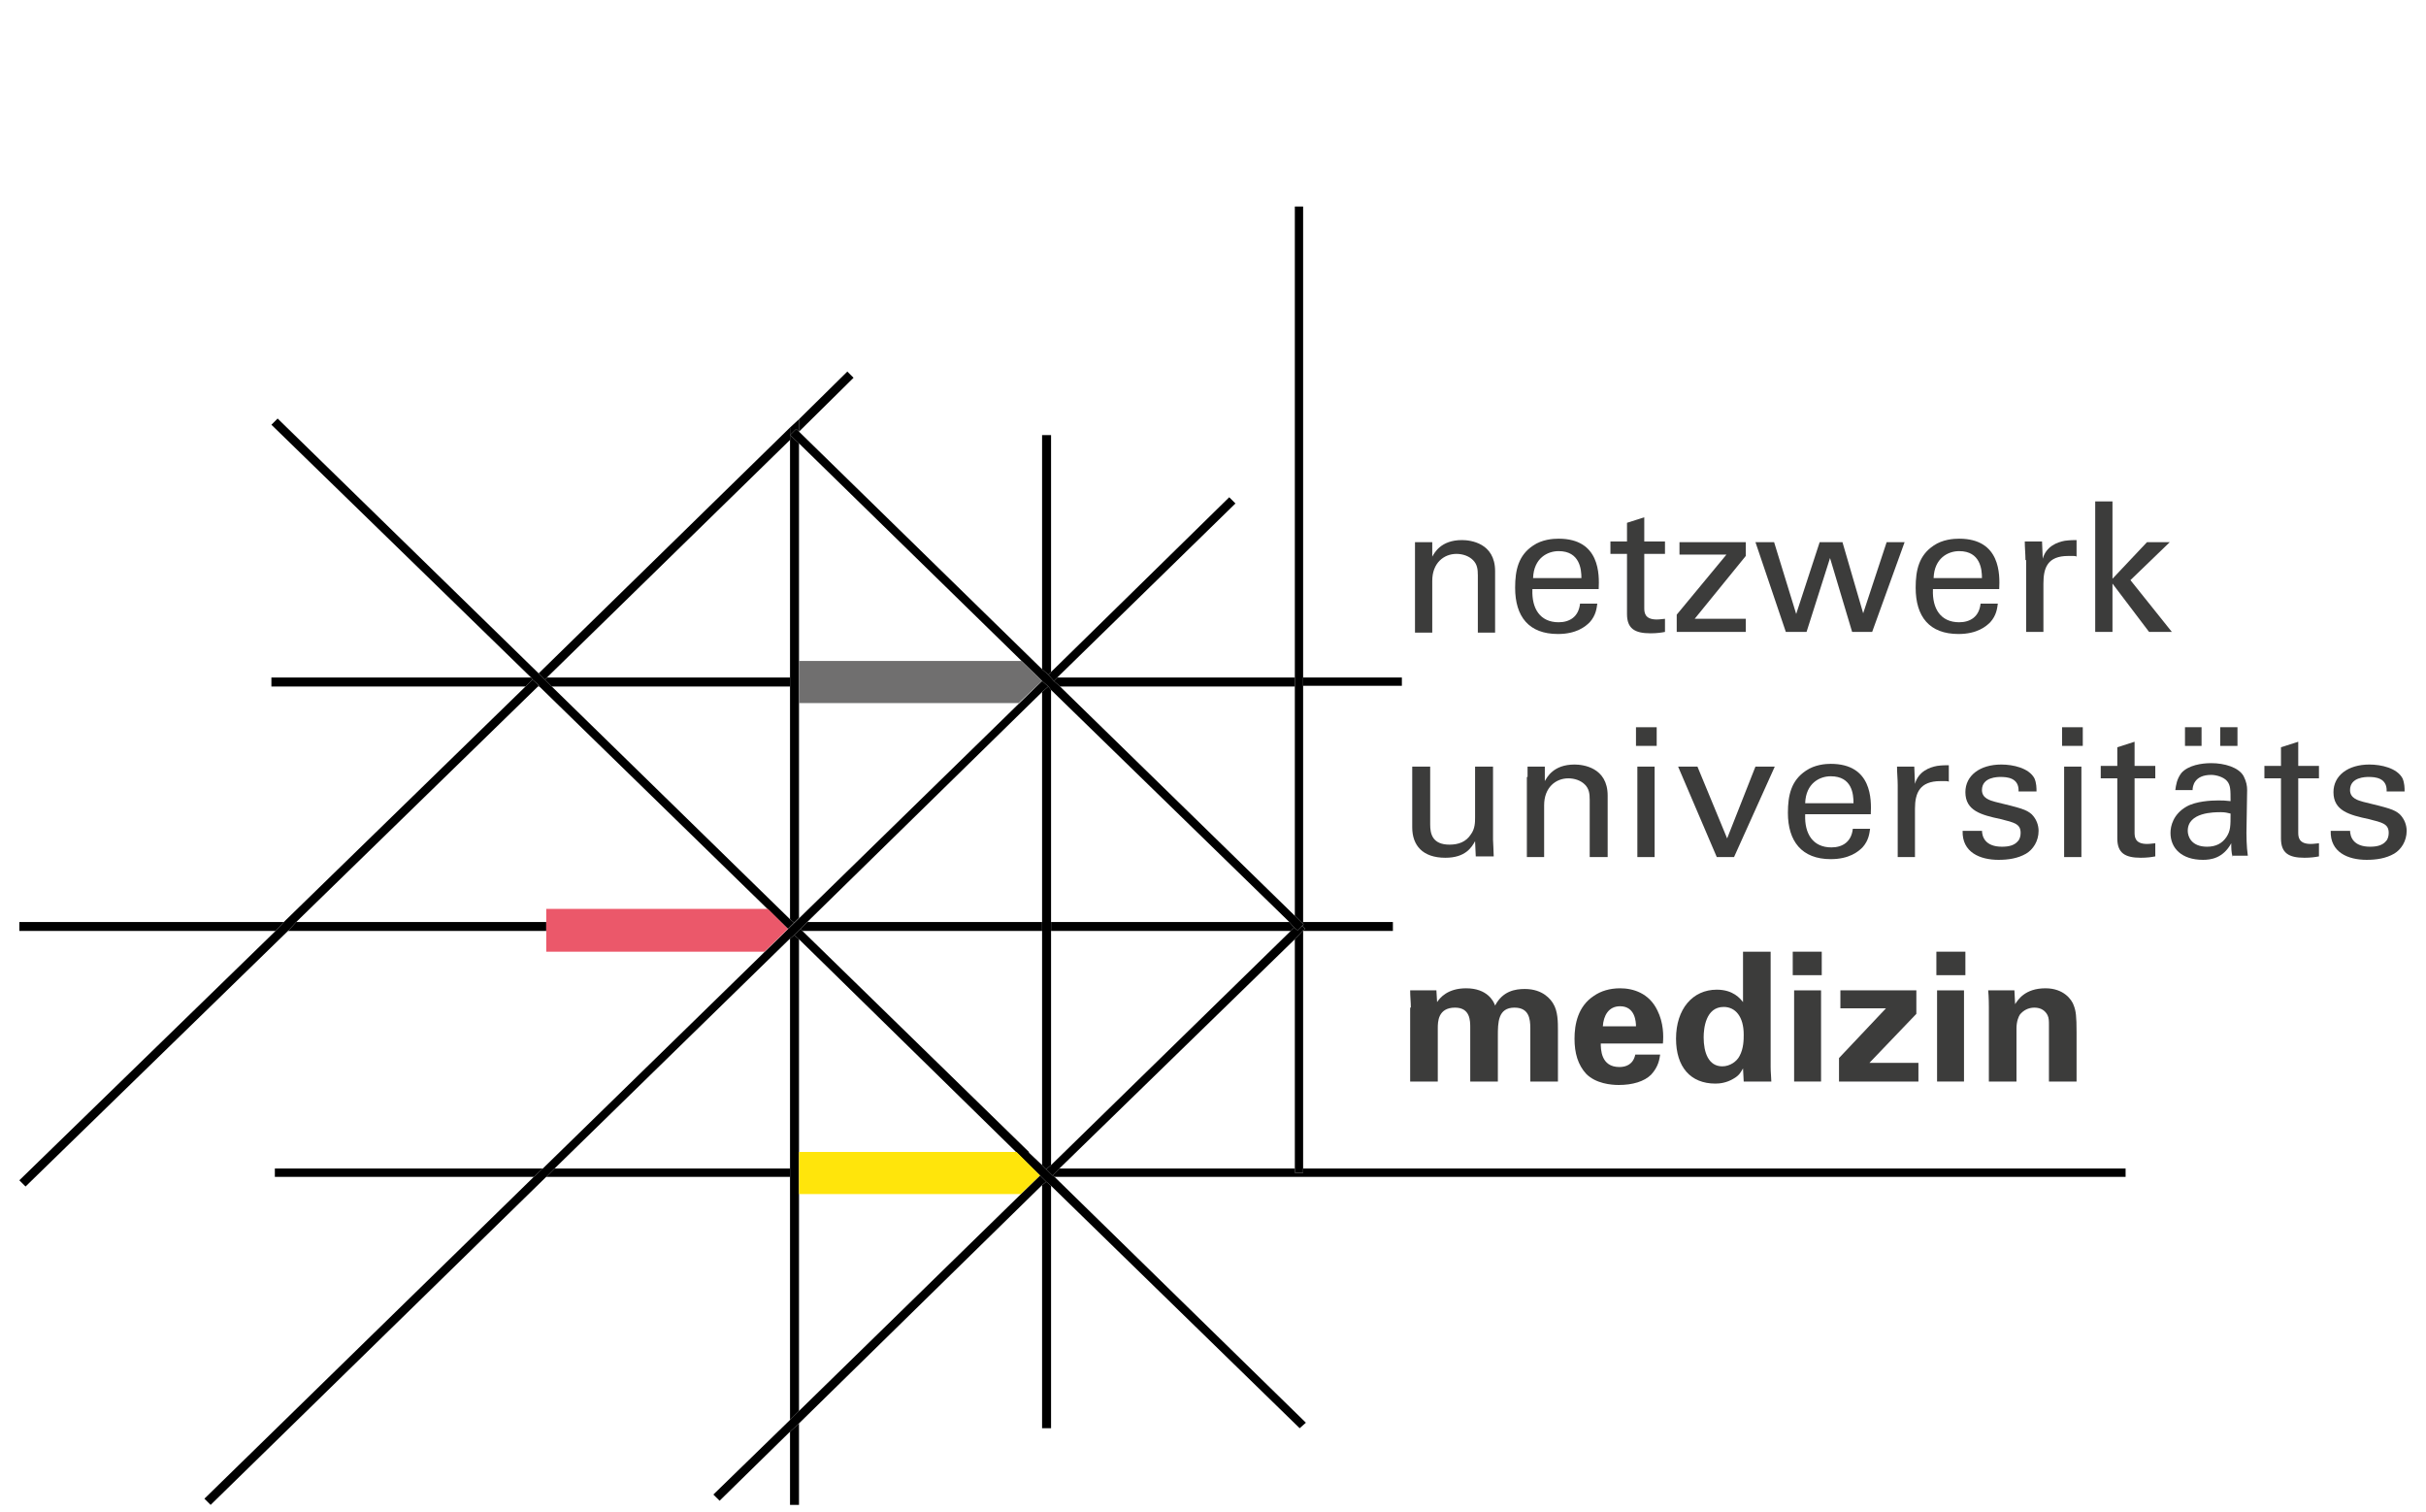
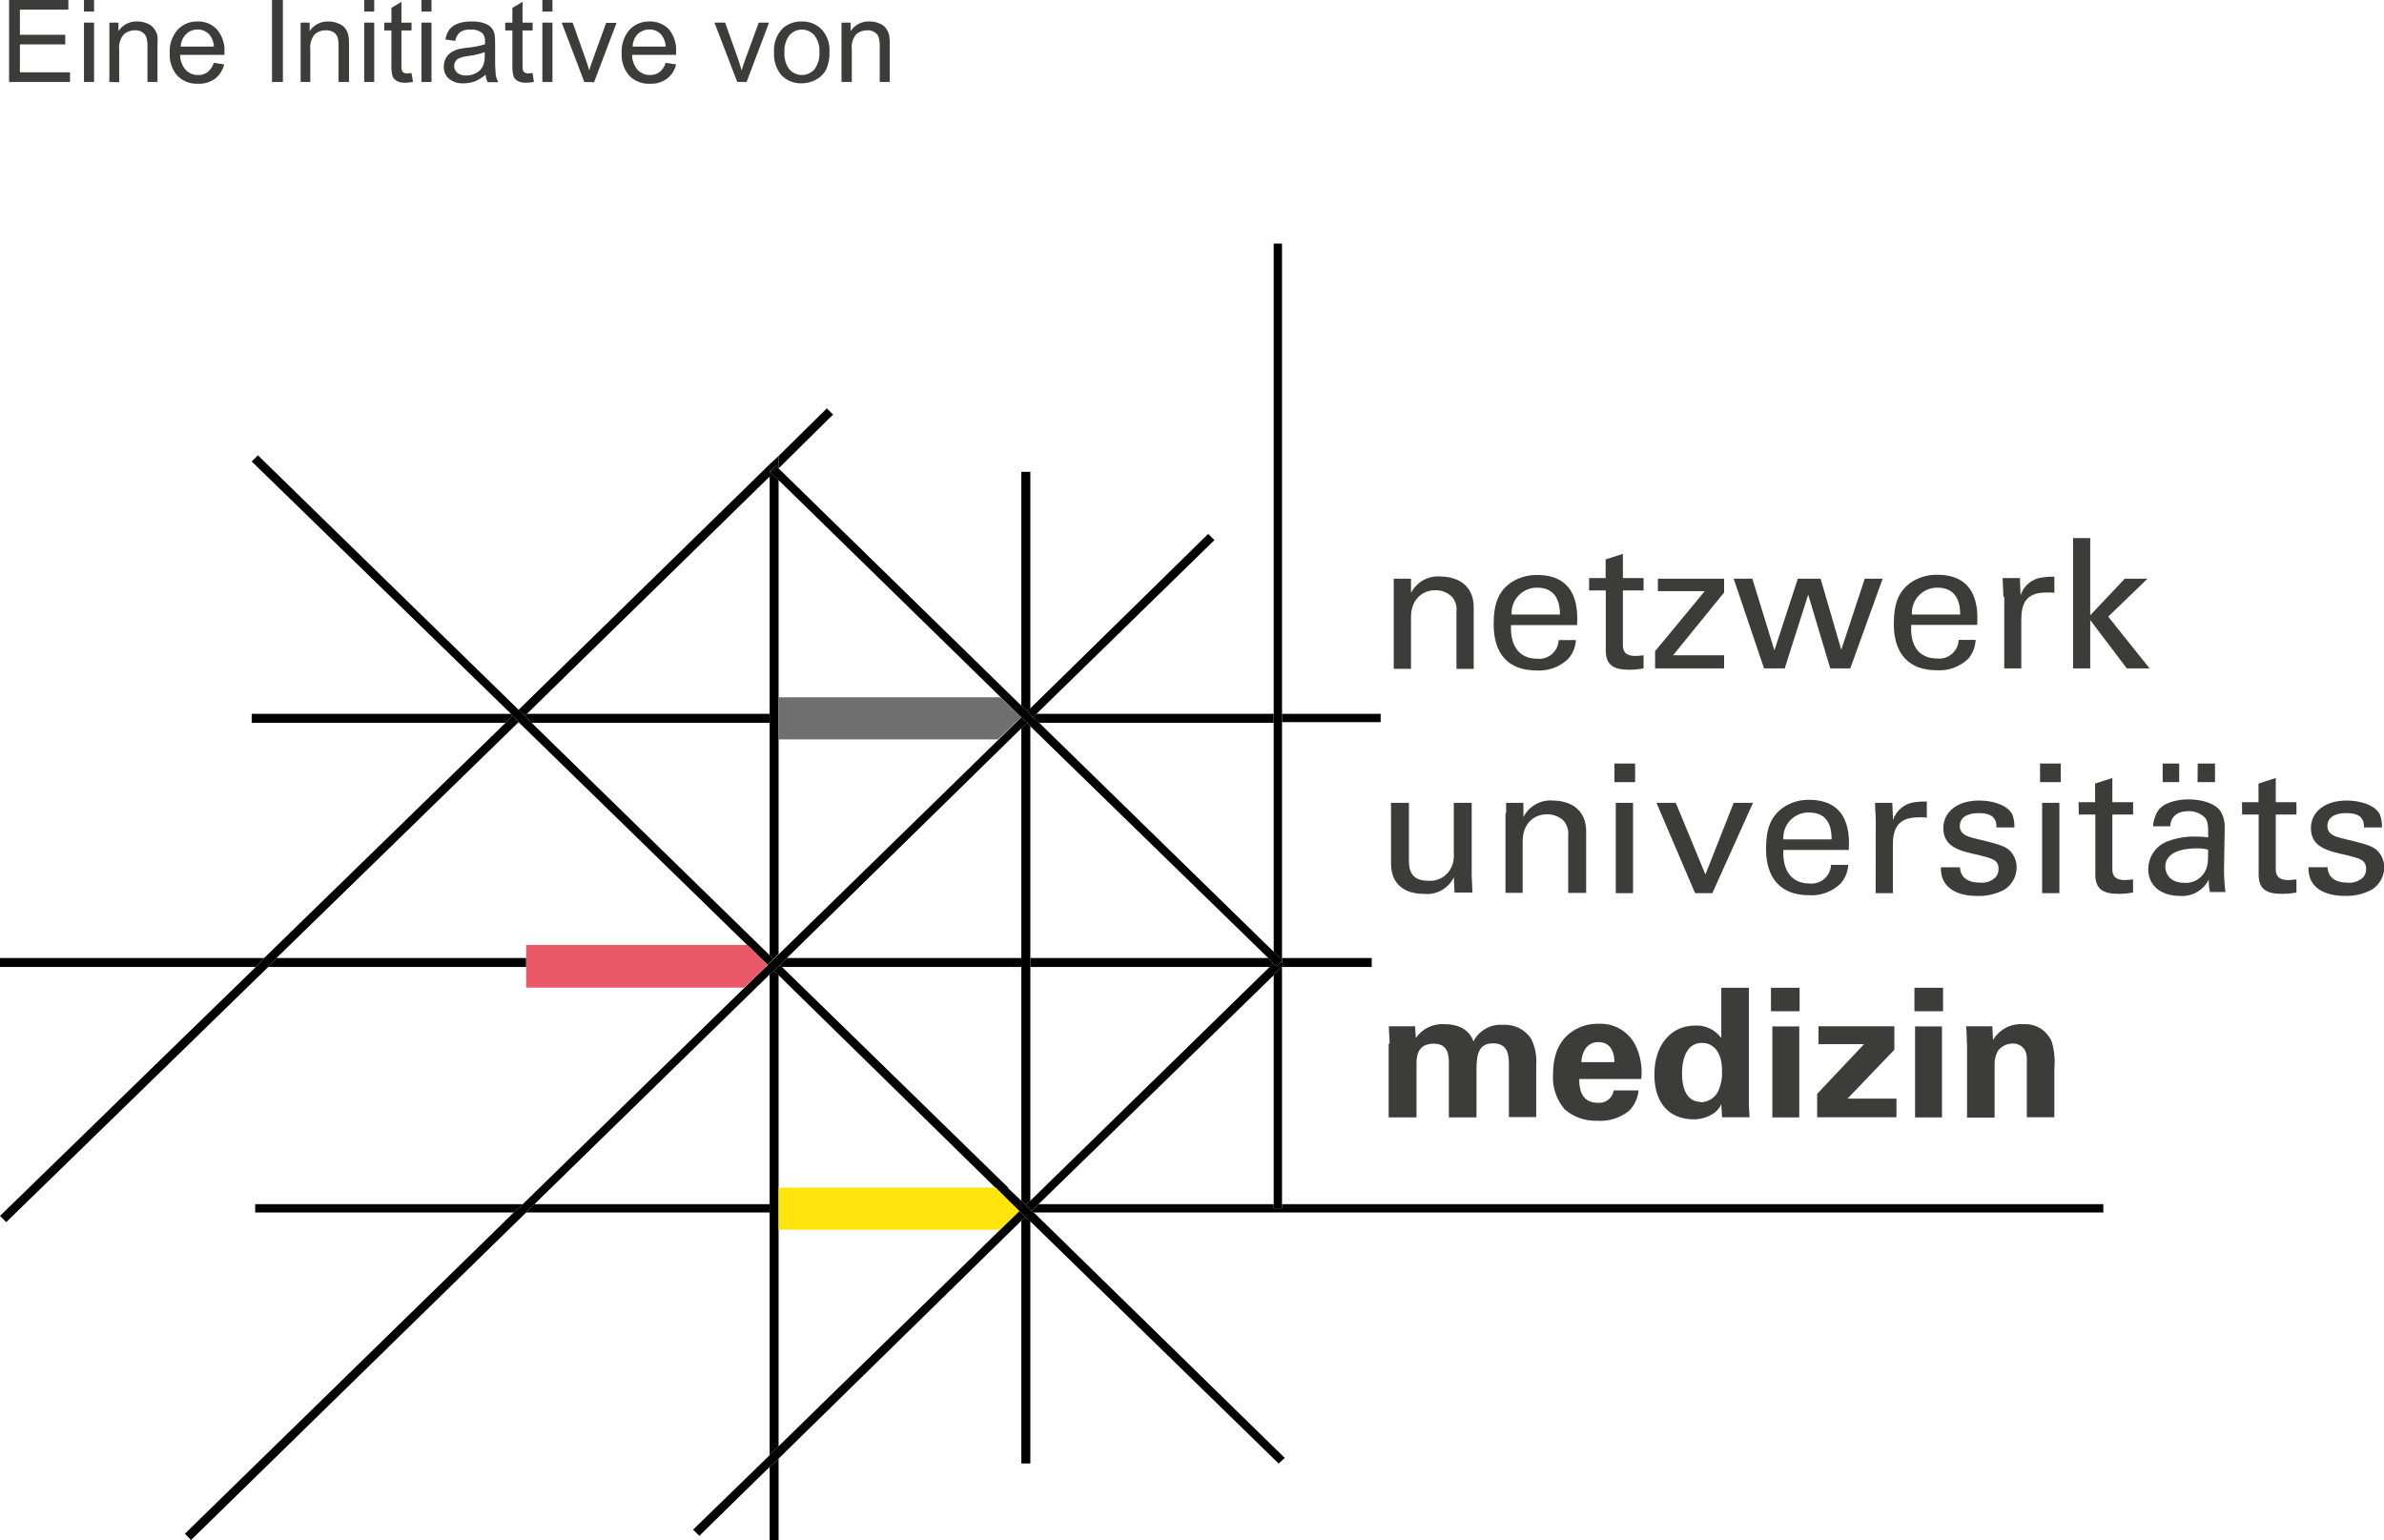
- <svg xmlns="http://www.w3.org/2000/svg" xmlns:xlink="http://www.w3.org/1999/xlink" version="1.1" id="Ebene_1" x="0px" y="0px" viewBox="0 0 351.3 218.8" style="enable-background:new 0 0 351.3 218.8;" xml:space="preserve">
-   <style type="text/css">
- 	.st0{clip-path:url(#SVGID_2_);fill:#3C3C3B;}
- 	.st1{clip-path:url(#SVGID_2_);}
- 	.st2{clip-path:url(#SVGID_2_);fill:#FFE50B;}
- 	.st3{clip-path:url(#SVGID_2_);fill:#EB586A;}
- 	.st4{clip-path:url(#SVGID_2_);fill:#706F6F;}
- </style>
-   <g>
-     <defs>
-       <rect id="SVGID_1_" x="-10.8" y="29.9" width="373" height="223" />
-     </defs>
-     <clipPath id="SVGID_2_">
-       <use xlink:href="#SVGID_1_" style="overflow:visible;" />
-     </clipPath>
-     <path class="st0" d="M204.9,80l0-1.5h2.5l0,2.1c0.3-0.5,1.2-2.4,4.3-2.4c1.2,0,4.8,0.4,4.8,4.5v8.9H214v-8.3c0-0.9-0.1-1.6-0.7-2.2   c-0.6-0.6-1.5-0.9-2.4-0.9c-1.8,0-3.5,1.3-3.5,3.9v7.5h-2.5V80z" />
-     <path class="st0" d="M221.9,85.4c-0.1,2.7,1.1,4.7,3.8,4.7c1.6,0,2.9-0.8,3.1-2.7h2.5c-0.1,0.7-0.2,1.7-1.1,2.7   c-0.6,0.6-1.9,1.7-4.6,1.7c-4.2,0-6.2-2.5-6.2-6.7c0-2.6,0.5-4.7,2.6-6.1c1.3-0.9,2.9-1,3.7-1c6,0,5.9,5.2,5.8,7.3H221.9z    M229,83.7c0-1.2-0.2-3.9-3.3-3.9c-1.6,0-3.6,1-3.7,3.9H229z" />
-     <path class="st0" d="M233.2,78.4h2.4v-2.7l2.5-0.8v3.5h3v1.8h-3V88c0,0.6,0,1.7,1.8,1.7c0.5,0,1-0.1,1.2-0.1v1.9   c-0.5,0.1-1.2,0.2-2.1,0.2c-2.3,0-3.4-0.7-3.4-2.8v-8.7h-2.4V78.4z" />
-     <polygon class="st0" points="242.8,89 250,80.3 243.2,80.3 243.2,78.5 252.8,78.5 252.8,80.5 245.4,89.6 252.8,89.6 252.8,91.5    242.8,91.5  " />
-     <polygon class="st0" points="256.9,78.5 260.1,88.9 263.5,78.5 266.8,78.5 269.8,88.8 273.2,78.5 275.8,78.5 271.1,91.5    268.2,91.5 265,80.8 261.6,91.5 258.6,91.5 254.2,78.5  " />
-     <path class="st0" d="M279.9,85.4c-0.1,2.7,1.1,4.7,3.8,4.7c1.6,0,2.9-0.8,3.1-2.7h2.5c-0.1,0.7-0.2,1.7-1.1,2.7   c-0.6,0.6-1.9,1.7-4.6,1.7c-4.2,0-6.2-2.5-6.2-6.7c0-2.6,0.5-4.7,2.6-6.1c1.3-0.9,2.9-1,3.7-1c6,0,5.9,5.2,5.8,7.3H279.9z    M287,83.7c0-1.2-0.2-3.9-3.3-3.9c-1.6,0-3.6,1-3.7,3.9H287z" />
-     <path class="st0" d="M293.3,81.1c0-0.9-0.1-1.8-0.1-2.7h2.5l0.1,2.5c0.5-1.8,2.1-2.4,3.2-2.6c0.8-0.1,1.3-0.1,1.7-0.1v2.4   c-0.1-0.1-0.3-0.1-0.5-0.1c-0.2,0-0.4,0-0.7,0c-3,0-3.6,1.7-3.6,4v7h-2.5V81.1z" />
-     <polygon class="st0" points="303.4,72.6 305.9,72.6 305.9,83.8 310.9,78.5 314.2,78.5 308.5,84 314.5,91.5 311.2,91.5 305.9,84.5    305.9,91.5 303.4,91.5  " />
-     <path class="st0" d="M207.1,111v8.4c0,1.3,0.3,2.9,2.8,2.9c1.3,0,2.4-0.4,3.1-1.5c0.6-0.8,0.6-1.8,0.6-2.4V111h2.6v10.6   c0,0.3,0.1,1.7,0.1,2.4h-2.6l-0.1-2.2c-0.5,0.9-1.4,2.4-4.3,2.4c-3.3,0-4.8-1.8-4.8-4.4V111H207.1z" />
-     <path class="st0" d="M221.2,112.5l0-1.5h2.5l0,2.1c0.3-0.5,1.2-2.4,4.3-2.4c1.2,0,4.8,0.4,4.8,4.5v8.9h-2.6v-8.3   c0-0.9-0.1-1.6-0.7-2.2c-0.6-0.6-1.5-0.9-2.4-0.9c-1.8,0-3.5,1.3-3.5,3.9v7.5h-2.5V112.5z" />
-     <path class="st0" d="M236.9,105.3h3v2.7h-3V105.3z M237.1,111h2.5v13.1h-2.5V111z" />
-     <polygon class="st0" points="243,111 245.8,111 250.1,121.4 254.2,111 257,111 251.1,124.1 248.6,124.1  " />
-     <path class="st0" d="M261.4,118c-0.1,2.7,1.1,4.7,3.8,4.7c1.6,0,2.9-0.8,3.1-2.7h2.5c-0.1,0.7-0.2,1.7-1.1,2.7   c-0.6,0.6-1.9,1.7-4.6,1.7c-4.2,0-6.2-2.6-6.2-6.7c0-2.6,0.5-4.7,2.6-6.1c1.3-0.9,2.9-1,3.6-1c6,0,5.9,5.2,5.8,7.3H261.4z    M268.4,116.3c0-1.3-0.2-3.9-3.3-3.9c-1.6,0-3.6,1-3.7,3.9H268.4z" />
-     <path class="st0" d="M274.8,113.7c0-0.9-0.1-1.8-0.1-2.7h2.5l0.1,2.5c0.5-1.8,2.1-2.4,3.2-2.6c0.7-0.1,1.3-0.1,1.7-0.1v2.4   c-0.1-0.1-0.3-0.1-0.5-0.1c-0.2,0-0.4,0-0.7,0c-3,0-3.7,1.7-3.7,4v7h-2.5V113.7z" />
-     <path class="st0" d="M287,120.2c0,1,0.5,2.4,2.9,2.4c1,0,1.8-0.2,2.3-0.8c0.3-0.3,0.4-0.8,0.4-1.2c0-1.3-0.9-1.5-2.9-2   c-2.8-0.6-5.1-1.2-5.1-3.9c0-2.4,2.1-4,5.2-4c1.7,0,4,0.5,4.8,2c0.3,0.7,0.3,1.4,0.3,1.9h-2.6c0.1-2-1.7-2.1-2.6-2.1   c-0.4,0-2.7,0-2.7,1.9c0,1.2,1.2,1.5,1.9,1.7c3.7,0.9,4.5,1.1,5.3,1.8c0.7,0.7,1,1.6,1,2.4c0,1.5-0.8,2.7-1.8,3.3   c-1.2,0.7-2.6,0.9-4,0.9c-2.7,0-5.3-1.1-5.2-4.2H287z" />
-     <path class="st0" d="M298.6,105.3h3v2.7h-3V105.3z M298.9,111h2.5v13.1h-2.5V111z" />
-     <path class="st0" d="M304.2,110.9h2.4v-2.7l2.5-0.8v3.5h3v1.8h-3v7.8c0,0.6,0,1.7,1.8,1.7c0.5,0,1-0.1,1.2-0.1v1.9   c-0.5,0.1-1.2,0.2-2.1,0.2c-2.3,0-3.4-0.7-3.4-2.8v-8.7h-2.4V110.9z" />
-     <path class="st0" d="M323.3,124.1c-0.2-0.7-0.2-1.3-0.2-2c-1.2,2.2-3,2.4-4.1,2.4c-3.1,0-4.7-1.7-4.7-3.9c0-1,0.4-2.7,2.3-3.8   c1.4-0.8,3.6-0.9,4.6-0.9c0.6,0,1,0,1.8,0.1c0-1.6,0-2.3-0.5-2.9c-0.5-0.6-1.6-0.9-2.3-0.9c-2.5,0-2.7,1.7-2.7,2.2H315   c0.1-0.7,0.2-1.6,0.9-2.5c1-1.1,2.9-1.4,4.3-1.4c1.9,0,4,0.6,4.7,1.9c0.4,0.8,0.5,1.4,0.5,2l-0.1,6.2c0,0.2,0,2,0.2,3.3H323.3z    M316.4,105.3h2.4v2.7h-2.4V105.3z M321.6,117.6c-1,0-4.8,0-4.8,2.7c0,0.8,0.5,2.3,2.8,2.3c1.3,0,2.2-0.5,2.8-1.4   c0.6-0.9,0.6-1.6,0.6-3.4C322.6,117.7,322.2,117.6,321.6,117.6 M321.5,105.3h2.5v2.7h-2.5V105.3z" />
-     <path class="st0" d="M327.9,110.9h2.4v-2.7l2.5-0.8v3.5h3v1.8h-3v7.8c0,0.6,0,1.7,1.8,1.7c0.5,0,1-0.1,1.2-0.1v1.9   c-0.5,0.1-1.2,0.2-2.1,0.2c-2.3,0-3.4-0.7-3.4-2.8v-8.7h-2.4V110.9z" />
-     <path class="st0" d="M340.3,120.2c0,1,0.5,2.4,2.9,2.4c1,0,1.8-0.2,2.3-0.8c0.3-0.3,0.4-0.8,0.4-1.2c0-1.3-0.9-1.5-2.9-2   c-2.8-0.6-5.1-1.2-5.1-3.9c0-2.4,2.1-4,5.2-4c1.7,0,4,0.5,4.8,2c0.3,0.7,0.3,1.4,0.3,1.9h-2.6c0.1-2-1.7-2.1-2.6-2.1   c-0.4,0-2.7,0-2.7,1.9c0,1.2,1.2,1.5,1.9,1.7c3.7,0.9,4.5,1.1,5.3,1.8c0.7,0.7,1,1.6,1,2.4c0,1.5-0.8,2.7-1.8,3.3   c-1.2,0.7-2.6,0.9-4,0.9c-2.7,0-5.3-1.1-5.2-4.2H340.3z" />
-     <path class="st0" d="M204.3,145.9c0-0.8-0.1-1.6-0.1-2.5h3.8l0.1,1.7c0.4-0.6,1.5-2,4.2-2c3.1,0,4,1.9,4.2,2.5   c1.1-2.1,2.9-2.4,4.3-2.4c2.7,0,3.8,1.6,4.1,2.1c0.7,1.1,0.7,2.7,0.7,3.9v7.4h-4v-7.7c0-1.4-0.2-3-2.3-3c-2.4,0-2.4,2.2-2.4,4.1   v6.6h-4v-7.8c0-1,0-2.9-2.2-2.9c-2.5,0-2.5,2.1-2.5,3v7.7h-4V145.9z" />
-     <path class="st0" d="M231.8,151c0,0.9,0,3.5,2.7,3.5c1,0,2-0.4,2.3-1.8h3.6c-0.1,0.6-0.2,1.7-1.3,2.9c-1,1-2.7,1.5-4.7,1.5   c-1.1,0-3.3-0.2-4.7-1.6c-1.2-1.3-1.7-3-1.7-5.1c0-2.1,0.5-4.7,2.8-6.2c1-0.7,2.3-1.1,3.8-1.1c1.9,0,4.2,0.7,5.4,3.2   c0.9,1.8,0.9,3.7,0.8,4.8H231.8z M236.9,148.6c0-0.6-0.1-2.9-2.3-2.9c-1.7,0-2.4,1.4-2.5,2.9H236.9z" />
-     <path class="st0" d="M252.4,137.8h4v16.7c0,0.8,0.1,1.6,0.1,2.1h-4l-0.1-1.9c-0.3,0.5-0.5,1-1.4,1.5c-1,0.6-2,0.7-2.6,0.7   c-3.6,0-5.7-2.4-5.7-6.5c0-4.3,2.4-7.1,5.9-7.1c2.4,0,3.4,1.3,3.8,1.8V137.8z M249.4,154.4c1.1,0,2.1-0.7,2.5-1.5   c0.6-1.1,0.6-2.4,0.6-3.1c0-2.6-1.2-4-2.9-4c-2.6,0-2.9,3.1-2.9,4.4C246.7,152.4,247.4,154.4,249.4,154.4" />
-     <path class="st0" d="M259.6,137.8h4.2v3.4h-4.2V137.8z M259.8,143.4h3.9v13.2h-3.9V143.4z" />
-     <polygon class="st0" points="266.3,153.2 273.1,146 266.5,146 266.5,143.4 277.5,143.4 277.5,146.8 270.7,153.9 277.8,153.9    277.8,156.6 266.3,156.6  " />
-     <path class="st0" d="M280.4,137.8h4.2v3.4h-4.2V137.8z M280.5,143.4h3.9v13.2h-3.9V143.4z" />
-     <path class="st0" d="M288,145.8c0-0.1,0-1.5-0.1-2.4h3.8l0.1,2c0.4-0.6,1.4-2.3,4.4-2.3c2.6,0,3.8,1.6,4.1,2.5   c0.3,0.8,0.4,1.5,0.4,3.9v7.1h-4v-8.2c0-0.5,0-1-0.2-1.4c-0.3-0.6-0.9-1.1-1.9-1.1c-0.9,0-1.6,0.4-2.1,1c-0.2,0.3-0.5,1-0.5,2v7.7   h-4V145.8z" />
-     <polygon class="st1" points="78,99.2 77.9,99.4 78.1,99.4  " />
-     <polygon class="st1" points="153.5,99.4 187.5,99.4 187.5,98.1 153.1,98.1 152.6,98.6  " />
-     <polygon class="st1" points="114.4,98.1 79.2,98.1 78.9,98.4 79.9,99.4 114.4,99.4  " />
-     <polygon class="st1" points="76.9,98.1 39.3,98.1 39.3,99.4 76.1,99.4 77.1,98.4  " />
-     <rect x="188.7" y="98.1" class="st1" width="14.3" height="1.2" />
-     <polygon class="st1" points="152.2,134.8 186.9,134.8 187.4,134.3 186.7,133.5 152.2,133.5  " />
-     <polygon class="st1" points="42.9,133.5 41.7,134.8 79.1,134.8 79.1,133.5  " />
-     <polygon class="st1" points="150.9,133.5 116.9,133.5 115.9,134.5 116.2,134.8 150.9,134.8  " />
-     <polygon class="st1" points="188.8,133.8 188.7,133.9 188.7,134.2 189,134.5 188.7,134.7 188.7,134.8 201.7,134.8 201.7,133.5    188.7,133.5 188.7,133.8  " />
-     <polygon class="st1" points="2.8,133.5 2.8,134.8 39.9,134.8 41.1,133.5  " />
-     <polygon class="st1" points="307.8,169.2 188.7,169.2 188.7,169.8 187.5,169.8 187.5,169.2 153.4,169.2 152.4,170.2 152.7,170.4    307.8,170.4  " />
-     <polygon class="st1" points="39.8,169.2 39.8,170.4 77.3,170.4 78.6,169.2  " />
-     <polygon class="st1" points="80.3,169.2 79.1,170.4 114.4,170.4 114.4,169.2  " />
-     <polygon class="st1" points="77.9,99.4 78,99.2 77.1,98.4 76.1,99.4 41.1,133.5 39.9,134.8 2.8,170.9 3.7,171.8 41.7,134.8    42.9,133.5  " />
-     <polygon class="st1" points="123.6,54.7 122.7,53.8 115.7,60.7 115.7,62.5  " />
-     <polygon class="st1" points="78.9,98.4 79.2,98.1 114.4,63.7 114.4,61.9 78,97.5  " />
-     <polygon class="st1" points="115.7,172.9 115.7,166.8 115.7,136 115,135.4 114.4,135.9 114.4,169.2 114.4,170.4 114.4,205.6    115.7,204.3  " />
-     <polygon class="st1" points="114.4,98.1 114.4,99.4 114.4,133.1 115,133.6 115.7,132.9 115.7,101.8 115.7,95.7 115.7,64.2    114.4,63 115.3,62.1 115.7,62.5 115.7,62.5 115.7,60.7 114.4,61.9 114.4,63.7  " />
-     <polygon class="st1" points="114.4,217.9 115.7,217.9 115.7,206.1 114.4,207.3  " />
-     <polygon class="st1" points="152.2,97.3 152.2,63 150.9,63 150.9,96.9 151.8,97.7  " />
-     <polygon class="st1" points="152.2,168.7 152.2,134.8 152.2,133.5 152.2,99.9 151.8,99.4 150.9,100.2 150.9,133.5 150.9,134.8    150.9,168.7 151.5,169.3  " />
-     <polygon class="st1" points="150.9,171.6 150.9,206.8 152.2,206.8 152.2,171.7 151.5,171.1  " />
-     <polygon class="st1" points="187.5,132.6 188.7,133.8 188.7,133.5 188.7,99.4 188.7,98.1 188.7,29.9 187.5,29.9 187.5,98.1    187.5,99.4  " />
-     <polygon class="st1" points="188.7,133.9 188.5,134.1 188.7,134.2  " />
-     <polygon class="st1" points="187.5,136 187.5,169.2 187.5,169.8 188.7,169.8 188.7,169.2 188.7,134.8 188.7,134.7  " />
-     <polygon class="st2" points="149,166.8 149,166.9 149,166.8  " />
-     <polygon class="st1" points="188.7,134.7 189,134.5 188.7,134.2 188.5,134.1 187.9,134.7 187.4,134.3 186.9,134.8 152.2,168.7    151.5,169.3 152.4,170.2 153.4,169.2 187.5,136  " />
-     <polyline class="st1" points="115.7,204.3 114.4,205.6 103.3,216.4 104.2,217.3 114.4,207.3 115.7,206.1 150.9,171.6 151.5,171.1    150.6,170.2  " />
-     <polyline class="st1" points="150.6,170.2 151.5,171.1 152.2,171.7 188.2,206.8 189.1,206 152.7,170.4 152.4,170.2 151.5,169.3    150.9,168.7 149,166.9 149,166.8 116.2,134.8 115.9,134.5 115,135.4 115.7,136  " />
-     <polyline class="st1" points="114.1,134.5 115,133.6 114.4,133.1 79.9,99.4 78.9,98.4 78,97.5 40.2,60.6 39.3,61.5 76.9,98.1    77.1,98.4 78,99.2 78.1,99.4  " />
-     <polygon class="st1" points="152.6,98.6 153.1,98.1 178.9,72.9 178,72 152.2,97.3 151.8,97.7  " />
-     <polyline class="st1" points="78.6,169.2 77.3,170.4 29.6,217 30.5,217.9 79.1,170.4 80.3,169.2 114.4,135.9 115,135.4    115.9,134.5 116.9,133.5 150.9,100.2 151.8,99.4 150.9,98.6  " />
-     <polyline class="st1" points="115.7,132.9 115,133.6 114.1,134.5  " />
-     <polyline class="st1" points="150.9,98.6 151.8,99.4 152.2,99.9 186.7,133.5 187.4,134.3 187.9,134.7 188.5,134.1 188.7,133.9    188.8,133.8 188.7,133.8 187.5,132.6 153.5,99.4 152.6,98.6 151.8,97.7 150.9,96.9 115.7,62.5 115.3,62.1 114.4,63 115.7,64.2  " />
-     <polygon class="st2" points="115.7,172.9 147.8,172.9 150.6,170.2 147.2,166.8 115.7,166.8  " />
-     <polygon class="st3" points="114.1,134.5 111.2,131.6 79.1,131.6 79.1,133.5 79.1,134.8 79.1,137.8 110.7,137.8  " />
-     <polygon class="st4" points="147.9,95.7 115.7,95.7 115.7,101.8 147.5,101.8 150.9,98.6  " />
+ <svg xmlns="http://www.w3.org/2000/svg" viewBox="0 0 333.05 215.15">
+   <g id="Ebene_2" data-name="Ebene 2">
+     <g id="Ebene_1-2" data-name="Ebene 1">
+       <path d="M194.71,82.3V80.85h2.41v2a4.23,4.23,0,0,1,4.14-2.31c1.15,0,4.62.39,4.62,4.34v8.57h-2.41v-8a2.68,2.68,0,0,0-.67-2.12,3.27,3.27,0,0,0-2.31-.87c-1.74,0-3.37,1.25-3.37,3.76v7.22h-2.41V82.3Z" style="fill:#3c3c3b" />
+       <path d="M211.09,87.5c-.1,2.6,1.06,4.53,3.66,4.53a2.72,2.72,0,0,0,3-2.6h2.41a4.33,4.33,0,0,1-1.06,2.6,5.81,5.81,0,0,1-4.43,1.64c-4.05,0-6-2.41-6-6.46,0-2.5.48-4.53,2.5-5.88a6.47,6.47,0,0,1,3.57-1c5.78,0,5.68,5,5.58,7h-9.24Zm6.84-1.64c0-1.15-.2-3.76-3.18-3.76a3.53,3.53,0,0,0-3.57,3.76Z" style="fill:#3c3c3b" />
+       <path d="M222,80.76h2.31V78.15l2.41-.77v3.38h2.89v1.73h-2.89V90c0,.58,0,1.64,1.74,1.64.48,0,1-.09,1.15-.09v1.83a10.69,10.69,0,0,1-2,.19c-2.22,0-3.28-.68-3.28-2.7V82.49H222Z" style="fill:#3c3c3b" />
+       <polygon points="231.22 90.97 238.16 82.59 231.61 82.59 231.61 80.85 240.86 80.85 240.86 82.78 233.73 91.55 240.86 91.55 240.86 93.38 231.22 93.38 231.22 90.97" style="fill:#3c3c3b" />
+       <polygon points="244.81 80.85 247.89 90.87 251.16 80.85 254.34 80.85 257.23 90.78 260.51 80.85 263.01 80.85 258.49 93.38 255.69 93.38 252.61 83.07 249.33 93.38 246.44 93.38 242.2 80.85 244.81 80.85" style="fill:#3c3c3b" />
+       <path d="M267,87.5C266.87,90.1,268,92,270.63,92a2.72,2.72,0,0,0,3-2.6H276A4.4,4.4,0,0,1,275,92a5.81,5.81,0,0,1-4.43,1.64c-4,0-6-2.41-6-6.46,0-2.5.48-4.53,2.5-5.88a6.45,6.45,0,0,1,3.57-1c5.78,0,5.68,5,5.58,7H267Zm6.84-1.64c0-1.15-.19-3.76-3.17-3.76a3.53,3.53,0,0,0-3.57,3.76Z" style="fill:#3c3c3b" />
+       <path d="M279.87,83.36c0-.87-.09-1.74-.09-2.6h2.41l.09,2.4a3.64,3.64,0,0,1,3.09-2.5,11.34,11.34,0,0,1,1.63-.1v2.31c-.09-.09-.29-.09-.48-.09h-.67c-2.89,0-3.47,1.64-3.47,3.85v6.75H280v-10Z" style="fill:#3c3c3b" />
+       <polygon points="289.61 75.17 292.01 75.17 292.01 85.96 296.83 80.85 300.01 80.85 294.52 86.15 300.3 93.38 297.12 93.38 292.01 86.63 292.01 93.38 289.61 93.38 289.61 75.17" style="fill:#3c3c3b" />
+       <path d="M196.83,112.16v8.1c0,1.25.29,2.79,2.69,2.79a3.27,3.27,0,0,0,3-1.45,3.72,3.72,0,0,0,.58-2.31v-7.13h2.5v10.22c0,.28.1,1.63.1,2.31h-2.5l-.1-2.12a4.13,4.13,0,0,1-4.14,2.31c-3.18,0-4.63-1.73-4.63-4.24v-8.48Z" style="fill:#3c3c3b" />
+       <path d="M210.41,113.61v-1.45h2.41v2a4.23,4.23,0,0,1,4.14-2.32c1.16,0,4.63.39,4.63,4.34v8.57h-2.51v-8a2.69,2.69,0,0,0-.67-2.12,3.29,3.29,0,0,0-2.31-.87c-1.74,0-3.38,1.25-3.38,3.76v7.22h-2.4V113.61Z" style="fill:#3c3c3b" />
+       <path d="M225.54,106.67h2.89v2.6h-2.89Zm.19,5.49h2.41v12.62h-2.41Z" style="fill:#3c3c3b" />
+       <polygon points="231.41 112.16 234.11 112.16 238.25 122.18 242.2 112.16 244.9 112.16 239.22 124.78 236.81 124.78 231.41 112.16" style="fill:#3c3c3b" />
+       <path d="M249.14,118.91c-.1,2.6,1.06,4.52,3.66,4.52a2.73,2.73,0,0,0,3-2.6h2.41a4.42,4.42,0,0,1-1.06,2.6,5.81,5.81,0,0,1-4.43,1.64c-4.05,0-6-2.5-6-6.45,0-2.51.48-4.53,2.51-5.88a6.26,6.26,0,0,1,3.47-1c5.78,0,5.68,5,5.58,7h-9.15Zm6.74-1.64c0-1.25-.19-3.76-3.17-3.76a3.52,3.52,0,0,0-3.57,3.76Z" style="fill:#3c3c3b" />
+       <path d="M262.05,114.76c0-.86-.1-1.73-.1-2.6h2.41l.1,2.41a3.63,3.63,0,0,1,3.08-2.5,10.77,10.77,0,0,1,1.64-.1v2.31a.77.77,0,0,0-.48-.09H268c-2.89,0-3.56,1.63-3.56,3.85v6.74h-2.41Z" style="fill:#3c3c3b" />
+       <path d="M273.8,121c0,1,.49,2.31,2.8,2.31a2.7,2.7,0,0,0,2.21-.77,1.69,1.69,0,0,0,.39-1.16c0-1.25-.87-1.44-2.79-1.93-2.7-.57-4.92-1.15-4.92-3.75,0-2.31,2-3.86,5-3.86,1.64,0,3.86.49,4.63,1.93a4.47,4.47,0,0,1,.29,1.83h-2.51c.1-1.93-1.64-2-2.5-2-.39,0-2.61,0-2.61,1.83,0,1.15,1.16,1.44,1.83,1.64,3.57.86,4.34,1.06,5.11,1.73a3.25,3.25,0,0,1,1,2.31A3.69,3.69,0,0,1,280,124.3a7.5,7.5,0,0,1-3.85.87c-2.6,0-5.11-1.06-5-4h2.69Z" style="fill:#3c3c3b" />
+       <path d="M285,106.67h2.89v2.6H285Zm.29,5.49h2.41v12.62h-2.41Z" style="fill:#3c3c3b" />
+       <path d="M290.38,112.07h2.31v-2.6l2.41-.78v3.38H298v1.73H295.1v7.52c0,.57,0,1.63,1.73,1.63.48,0,1-.09,1.16-.09v1.83a10.9,10.9,0,0,1-2,.19c-2.21,0-3.27-.67-3.27-2.7V113.8h-2.31Z" style="fill:#3c3c3b" />
+       <path d="M308.78,124.78a6.28,6.28,0,0,1-.2-1.92,4.13,4.13,0,0,1-3.95,2.31c-3,0-4.52-1.64-4.52-3.76a4.19,4.19,0,0,1,2.21-3.66,10,10,0,0,1,4.43-.87,11.32,11.32,0,0,1,1.74.1c0-1.54,0-2.22-.48-2.79a3.24,3.24,0,0,0-2.22-.87c-2.41,0-2.6,1.64-2.6,2.12h-2.41a4.59,4.59,0,0,1,.87-2.41c1-1.06,2.79-1.35,4.14-1.35,1.83,0,3.85.58,4.53,1.83a4.1,4.1,0,0,1,.48,1.93l-.1,6a23.84,23.84,0,0,0,.2,3.18h-2.12Zm-6.65-18.11h2.31v2.6h-2.31Zm5,11.85c-1,0-4.63,0-4.63,2.6,0,.77.49,2.22,2.7,2.22a3,3,0,0,0,2.7-1.35c.58-.87.58-1.54.58-3.28a5.33,5.33,0,0,0-1.35-.19m-.1-11.85h2.41v2.6H307Z" style="fill:#3c3c3b" />
+       <path d="M313.21,112.07h2.31v-2.6l2.41-.78v3.38h2.89v1.73h-2.89v7.52c0,.57,0,1.63,1.73,1.63.49,0,1-.09,1.16-.09v1.83a10.78,10.78,0,0,1-2,.19c-2.22,0-3.28-.67-3.28-2.7V113.8h-2.31Z" style="fill:#3c3c3b" />
+       <path d="M325.15,121c0,1,.49,2.31,2.8,2.31a2.7,2.7,0,0,0,2.21-.77,1.69,1.69,0,0,0,.39-1.16c0-1.25-.87-1.44-2.79-1.93-2.7-.57-4.92-1.15-4.92-3.75,0-2.31,2-3.86,5-3.86,1.64,0,3.86.49,4.63,1.93a4.47,4.47,0,0,1,.29,1.83h-2.51c.1-1.93-1.64-2-2.5-2-.39,0-2.61,0-2.61,1.83,0,1.15,1.16,1.44,1.84,1.64,3.56.86,4.33,1.06,5.1,1.73a3.25,3.25,0,0,1,1,2.31,3.69,3.69,0,0,1-1.73,3.18,7.5,7.5,0,0,1-3.85.87c-2.6,0-5.11-1.06-5-4h2.69Z" style="fill:#3c3c3b" />
+       <path d="M194.13,145.79c0-.77-.1-1.55-.1-2.41h3.66l.1,1.64a4.49,4.49,0,0,1,4.05-1.93c3,0,3.85,1.83,4,2.41a4.25,4.25,0,0,1,4.15-2.32,4.34,4.34,0,0,1,3.95,2,7.31,7.31,0,0,1,.67,3.76v7.12H210.8v-7.41c0-1.35-.2-2.89-2.22-2.89-2.31,0-2.31,2.12-2.31,4v6.35h-3.86v-7.51c0-1,0-2.79-2.11-2.79-2.41,0-2.41,2-2.41,2.89v7.41H194v-10.3Z" style="fill:#3c3c3b" />
+       <path d="M220.62,150.7c0,.87,0,3.37,2.6,3.37a2.05,2.05,0,0,0,2.22-1.73h3.47a4.74,4.74,0,0,1-1.25,2.79,6.42,6.42,0,0,1-4.53,1.45A6.6,6.6,0,0,1,218.6,155a6.88,6.88,0,0,1-1.64-4.91c0-2,.48-4.53,2.7-6a6.28,6.28,0,0,1,3.66-1.06,5.46,5.46,0,0,1,5.2,3.08,8.7,8.7,0,0,1,.77,4.63h-8.67Zm4.92-2.31c0-.58-.1-2.8-2.22-2.8-1.64,0-2.31,1.35-2.41,2.8Z" style="fill:#3c3c3b" />
+       <path d="M240.47,138h3.85v16.09c0,.77.1,1.54.1,2h-3.85l-.1-1.83a3.05,3.05,0,0,1-1.35,1.45,4.84,4.84,0,0,1-2.5.67c-3.47,0-5.5-2.31-5.5-6.26,0-4.14,2.32-6.84,5.69-6.84a4.25,4.25,0,0,1,3.66,1.74Zm-2.89,16a2.81,2.81,0,0,0,2.41-1.45,6.23,6.23,0,0,0,.58-3c0-2.5-1.16-3.85-2.8-3.85-2.5,0-2.79,3-2.79,4.24,0,2.12.67,4,2.6,4" style="fill:#3c3c3b" />
+       <path d="M247.41,138h4v3.28h-4Zm.19,5.4h3.76v12.71H247.6Z" style="fill:#3c3c3b" />
+       <polygon points="253.86 152.82 260.41 145.88 254.05 145.88 254.05 143.38 264.65 143.38 264.65 146.65 258.1 153.49 264.94 153.49 264.94 156.09 253.86 156.09 253.86 152.82" style="fill:#3c3c3b" />
+       <path d="M267.45,138h4v3.28h-4Zm.09,5.4h3.76v12.71h-3.76Z" style="fill:#3c3c3b" />
+       <path d="M274.77,145.69c0-.1,0-1.45-.1-2.31h3.66l.1,1.92a4.51,4.51,0,0,1,4.24-2.21,4,4,0,0,1,3.95,2.41,9.82,9.82,0,0,1,.38,3.75v6.84h-3.85v-7.9a3.05,3.05,0,0,0-.19-1.34,1.92,1.92,0,0,0-1.83-1.06,2.57,2.57,0,0,0-2,1,3.65,3.65,0,0,0-.48,1.93v7.41h-3.85v-10.4Z" style="fill:#3c3c3b" />
+       <polygon points="72.45 100.79 72.35 100.99 72.55 100.99 72.45 100.79" />
+       <polygon points="145.19 100.99 177.94 100.99 177.94 99.73 144.8 99.73 144.32 100.22 145.19 100.99" />
+       <polygon points="107.52 99.73 73.61 99.73 73.32 100.02 74.28 100.99 107.52 100.99 107.52 99.73" />
+       <polygon points="71.39 99.73 35.16 99.73 35.16 100.99 70.62 100.99 71.58 100.02 71.39 99.73" />
+       <rect x="179.1" y="99.73" width="13.78" height="1.16" />
+       <polygon points="143.94 135.09 177.37 135.09 177.85 134.61 177.17 133.84 143.94 133.84 143.94 135.09" />
+       <polygon points="38.63 133.84 37.48 135.09 73.51 135.09 73.51 133.84 38.63 133.84" />
+       <polygon points="142.68 133.84 109.93 133.84 108.96 134.8 109.25 135.09 142.68 135.09 142.68 133.84" />
+       <polygon points="179.2 134.13 179.1 134.22 179.1 134.51 179.39 134.8 179.1 135 179.1 135.09 191.63 135.09 191.63 133.84 179.1 133.84 179.1 134.13 179.2 134.13" />
+       <polygon points="0 133.84 0 135.09 35.74 135.09 36.9 133.84 0 133.84" />
+       <polygon points="293.84 168.23 179.1 168.23 179.1 168.81 177.94 168.81 177.94 168.23 145.09 168.23 144.13 169.2 144.42 169.39 293.84 169.39 293.84 168.23" />
+       <polygon points="35.65 168.23 35.65 169.39 71.78 169.39 73.03 168.23 35.65 168.23" />
+       <polygon points="74.67 168.23 73.51 169.39 107.52 169.39 107.52 168.23 74.67 168.23" />
+       <polygon points="72.35 100.99 72.45 100.79 71.58 100.02 70.62 100.99 36.9 133.84 35.74 135.09 0 169.87 0.87 170.74 37.48 135.09 38.63 133.84 72.35 100.99" />
+       <polygon points="116.38 57.92 115.51 57.05 108.77 63.7 108.77 65.44 116.38 57.92" />
+       <polygon points="73.32 100.02 73.61 99.73 107.52 66.59 107.52 64.86 72.45 99.16 73.32 100.02" />
+       <polygon points="108.77 171.8 108.77 165.92 108.77 136.25 108.1 135.67 107.52 136.15 107.52 168.23 107.52 169.39 107.52 203.3 108.77 202.05 108.77 171.8" />
+       <polygon points="107.52 99.73 107.52 100.99 107.52 133.45 108.1 133.94 108.77 133.26 108.77 103.3 108.77 97.42 108.77 67.08 107.52 65.92 108.39 65.05 108.77 65.44 108.77 65.44 108.77 63.7 107.52 64.86 107.52 66.59 107.52 99.73" />
+       <polygon points="107.52 215.15 108.77 215.15 108.77 203.78 107.52 204.94 107.52 215.15" />
+       <polygon points="143.94 98.96 143.94 65.92 142.68 65.92 142.68 98.58 143.55 99.35 143.94 98.96" />
+       <polygon points="143.94 167.75 143.94 135.09 143.94 133.84 143.94 101.47 143.55 100.99 142.68 101.76 142.68 133.84 142.68 135.09 142.68 167.75 143.26 168.33 143.94 167.75" />
+       <polygon points="142.68 170.55 142.68 204.46 143.94 204.46 143.94 170.64 143.26 170.06 142.68 170.55" />
+       <polygon points="177.94 132.97 179.1 134.13 179.1 133.84 179.1 100.99 179.1 99.73 179.1 34.03 177.94 34.03 177.94 99.73 177.94 100.99 177.94 132.97" />
+       <polygon points="179.1 134.22 178.91 134.42 179.1 134.51 179.1 134.22" />
+       <polygon points="177.94 136.25 177.94 168.23 177.94 168.81 179.1 168.81 179.1 168.23 179.1 135.09 179.1 135 177.94 136.25" />
+       <path d="M140.85,165.92v0Z" style="fill:#ffe50b" />
+       <polygon points="179.1 135 179.39 134.8 179.1 134.51 178.91 134.42 178.33 135 177.85 134.61 177.37 135.09 143.94 167.75 143.26 168.33 144.13 169.2 145.09 168.23 177.94 136.25 179.1 135" />
+       <polyline points="108.77 202.05 107.52 203.3 96.82 213.71 97.69 214.57 107.52 204.94 108.77 203.78 142.68 170.55 143.26 170.06 142.39 169.2" />
+       <polyline points="142.39 169.2 143.26 170.06 143.94 170.64 178.62 204.46 179.49 203.69 144.42 169.39 144.13 169.2 143.26 168.33 142.68 167.75 140.85 166.02 140.85 165.92 109.25 135.09 108.96 134.8 108.1 135.67 108.77 136.25" />
+       <polyline points="107.23 134.8 108.1 133.94 107.52 133.45 74.28 100.99 73.32 100.02 72.45 99.16 36.03 63.61 35.16 64.47 71.39 99.73 71.58 100.02 72.45 100.79 72.55 100.99" />
+       <polygon points="144.32 100.22 144.8 99.73 169.66 75.46 168.79 74.59 143.94 98.96 143.55 99.35 144.32 100.22" />
+       <polyline points="73.03 168.23 71.78 169.39 25.82 214.28 26.69 215.15 73.51 169.39 74.67 168.23 107.52 136.15 108.1 135.67 108.96 134.8 109.93 133.84 142.68 101.76 143.55 100.99 142.68 100.22" />
+       <polyline points="108.77 133.26 108.1 133.94 107.23 134.8" />
+       <polyline points="142.68 100.22 143.55 100.99 143.94 101.47 177.17 133.84 177.85 134.61 178.33 135 178.91 134.42 179.1 134.22 179.2 134.13 179.1 134.13 177.94 132.97 145.19 100.99 144.32 100.22 143.55 99.35 142.68 98.58 108.77 65.44 108.39 65.05 107.52 65.92 108.77 67.08" />
+       <polygon points="108.77 171.8 139.7 171.8 142.39 169.2 139.12 165.92 108.77 165.92 108.77 171.8" style="fill:#ffe50b" />
+       <polygon points="107.23 134.8 104.44 132.01 73.51 132.01 73.51 133.84 73.51 135.09 73.51 137.98 103.95 137.98 107.23 134.8" style="fill:#eb586a" />
+       <polygon points="139.79 97.42 108.77 97.42 108.77 103.3 139.41 103.3 142.68 100.22 139.79 97.42" style="fill:#706f6f" />
+       <path d="M1.27,11.45V0H9.55V1.35H2.78V4.86H9.12V6.2H2.78v3.9h7v1.35Z" style="fill:#3c3c3b" />
+       <path d="M11.73,1.62V0h1.41V1.62Zm0,9.83V3.16h1.41v8.29Z" style="fill:#3c3c3b" />
+       <path d="M15.28,11.45V3.16h1.27V4.34A3,3,0,0,1,19.19,3a3.47,3.47,0,0,1,1.38.27,2.11,2.11,0,0,1,.94.71A2.75,2.75,0,0,1,22,5,8.68,8.68,0,0,1,22,6.35v5.1h-1.4v-5a3.77,3.77,0,0,0-.17-1.29,1.36,1.36,0,0,0-.58-.68,1.83,1.83,0,0,0-1-.25,2.27,2.27,0,0,0-1.55.57,2.79,2.79,0,0,0-.65,2.16v4.53Z" style="fill:#3c3c3b" />
+       <path d="M29.86,8.78,31.31,9a3.55,3.55,0,0,1-1.27,2,3.82,3.82,0,0,1-2.38.7,3.77,3.77,0,0,1-2.88-1.12,4.39,4.39,0,0,1-1.07-3.14,4.61,4.61,0,0,1,1.08-3.26A3.65,3.65,0,0,1,27.59,3,3.54,3.54,0,0,1,30.3,4.1a4.49,4.49,0,0,1,1.06,3.19c0,.08,0,.21,0,.37H25.16a3.21,3.21,0,0,0,.78,2.1,2.3,2.3,0,0,0,1.73.72,2.13,2.13,0,0,0,1.32-.4A2.62,2.62,0,0,0,29.86,8.78ZM25.24,6.51h4.64a2.8,2.8,0,0,0-.54-1.57,2.16,2.16,0,0,0-1.74-.82A2.26,2.26,0,0,0,26,4.77,2.6,2.6,0,0,0,25.24,6.51Z" style="fill:#3c3c3b" />
+       <path d="M38,11.45V0h1.52V11.45Z" style="fill:#3c3c3b" />
+       <path d="M42,11.45V3.16h1.26V4.34A3,3,0,0,1,45.88,3a3.42,3.42,0,0,1,1.37.27,2.15,2.15,0,0,1,1,.71,2.74,2.74,0,0,1,.43,1,8.36,8.36,0,0,1,.08,1.37v5.1H47.3v-5a3.82,3.82,0,0,0-.16-1.29,1.36,1.36,0,0,0-.58-.68,1.86,1.86,0,0,0-1-.25A2.27,2.27,0,0,0,44,4.76a2.79,2.79,0,0,0-.65,2.16v4.53Z" style="fill:#3c3c3b" />
+       <path d="M50.88,1.62V0h1.4V1.62Zm0,9.83V3.16h1.4v8.29Z" style="fill:#3c3c3b" />
+       <path d="M57.49,10.2l.21,1.24a5.47,5.47,0,0,1-1.07.12,2.39,2.39,0,0,1-1.18-.24,1.32,1.32,0,0,1-.6-.64A5.14,5.14,0,0,1,54.68,9V4.25h-1V3.16h1V1.1l1.4-.84v2.9h1.41V4.25H56.08V9.1a2.56,2.56,0,0,0,.07.78.62.62,0,0,0,.24.27,1,1,0,0,0,.49.1A5.66,5.66,0,0,0,57.49,10.2Z" style="fill:#3c3c3b" />
+       <path d="M58.88,1.62V0h1.4V1.62Zm0,9.83V3.16h1.4v8.29Z" style="fill:#3c3c3b" />
+       <path d="M67.84,10.43a5.43,5.43,0,0,1-1.51.94,4.39,4.39,0,0,1-1.55.27,3,3,0,0,1-2.1-.67A2.18,2.18,0,0,1,62,9.27a2.35,2.35,0,0,1,.27-1.12A2.48,2.48,0,0,1,63,7.34a3.72,3.72,0,0,1,1-.46,11.25,11.25,0,0,1,1.25-.21,12.35,12.35,0,0,0,2.51-.48c0-.19,0-.32,0-.37a1.57,1.57,0,0,0-.4-1.21,2.35,2.35,0,0,0-1.6-.48,2.51,2.51,0,0,0-1.47.35,2.13,2.13,0,0,0-.7,1.23l-1.37-.19A3.43,3.43,0,0,1,62.8,4.1a2.76,2.76,0,0,1,1.25-.84A5.67,5.67,0,0,1,65.93,3a5,5,0,0,1,1.73.25,2.33,2.33,0,0,1,1,.63,2.15,2.15,0,0,1,.44.95,7.67,7.67,0,0,1,.07,1.3V8a20,20,0,0,0,.09,2.48,3,3,0,0,0,.36,1H68.12A2.83,2.83,0,0,1,67.84,10.43Zm-.12-3.14a10.52,10.52,0,0,1-2.3.53,5.14,5.14,0,0,0-1.22.28,1.28,1.28,0,0,0-.56.46,1.25,1.25,0,0,0,.23,1.6,1.83,1.83,0,0,0,1.25.38,2.85,2.85,0,0,0,1.44-.36,2.18,2.18,0,0,0,.93-1,3.43,3.43,0,0,0,.23-1.41Z" style="fill:#3c3c3b" />
+       <path d="M74.39,10.2l.2,1.24a5.37,5.37,0,0,1-1.06.12,2.46,2.46,0,0,1-1.19-.24,1.3,1.3,0,0,1-.59-.64A5.14,5.14,0,0,1,71.58,9V4.25h-1V3.16h1V1.1L73,.26v2.9h1.41V4.25H73V9.1a2.56,2.56,0,0,0,.07.78.62.62,0,0,0,.24.27.9.9,0,0,0,.48.1A5.62,5.62,0,0,0,74.39,10.2Z" style="fill:#3c3c3b" />
+       <path d="M75.77,1.62V0h1.41V1.62Zm0,9.83V3.16h1.41v8.29Z" style="fill:#3c3c3b" />
+       <path d="M81.63,11.45,78.47,3.16H80l1.78,5c.2.54.37,1.1.54,1.68.12-.44.29-1,.52-1.58l1.84-5.06h1.45l-3.14,8.29Z" style="fill:#3c3c3b" />
+       <path d="M93,8.78,94.45,9a3.55,3.55,0,0,1-1.27,2,3.82,3.82,0,0,1-2.38.7,3.77,3.77,0,0,1-2.88-1.12,4.39,4.39,0,0,1-1.07-3.14,4.61,4.61,0,0,1,1.08-3.26A3.65,3.65,0,0,1,90.73,3,3.58,3.58,0,0,1,93.45,4.1a4.53,4.53,0,0,1,1,3.19c0,.08,0,.21,0,.37H88.3a3.21,3.21,0,0,0,.78,2.1,2.3,2.3,0,0,0,1.73.72,2.13,2.13,0,0,0,1.32-.4A2.62,2.62,0,0,0,93,8.78ZM88.38,6.51H93a2.8,2.8,0,0,0-.54-1.57,2.14,2.14,0,0,0-1.74-.82,2.26,2.26,0,0,0-1.63.65A2.6,2.6,0,0,0,88.38,6.51Z" style="fill:#3c3c3b" />
+       <path d="M103,11.45,99.81,3.16h1.49l1.78,5c.19.54.37,1.1.53,1.68.12-.44.3-1,.52-1.58L106,3.16h1.44l-3.14,8.29Z" style="fill:#3c3c3b" />
+       <path d="M108.14,7.3a4.29,4.29,0,0,1,1.28-3.41A3.89,3.89,0,0,1,112,3a3.73,3.73,0,0,1,2.8,1.12,4.29,4.29,0,0,1,1.08,3.1,5.48,5.48,0,0,1-.48,2.52A3.4,3.4,0,0,1,114,11.13a4.11,4.11,0,0,1-2,.51,3.73,3.73,0,0,1-2.82-1.12A4.47,4.47,0,0,1,108.14,7.3Zm1.45,0a3.55,3.55,0,0,0,.69,2.39,2.32,2.32,0,0,0,3.49,0,3.58,3.58,0,0,0,.7-2.43,3.38,3.38,0,0,0-.7-2.33,2.31,2.31,0,0,0-3.49,0A3.54,3.54,0,0,0,109.59,7.3Z" style="fill:#3c3c3b" />
+       <path d="M117.56,11.45V3.16h1.27V4.34A3,3,0,0,1,121.47,3a3.47,3.47,0,0,1,1.38.27,2.11,2.11,0,0,1,.94.71,2.75,2.75,0,0,1,.44,1,8.68,8.68,0,0,1,.07,1.37v5.1h-1.4v-5a3.77,3.77,0,0,0-.17-1.29,1.32,1.32,0,0,0-.58-.68,1.83,1.83,0,0,0-1-.25,2.28,2.28,0,0,0-1.55.57A2.83,2.83,0,0,0,119,6.92v4.53Z" style="fill:#3c3c3b" />
+     </g>
  </g>
</svg>
